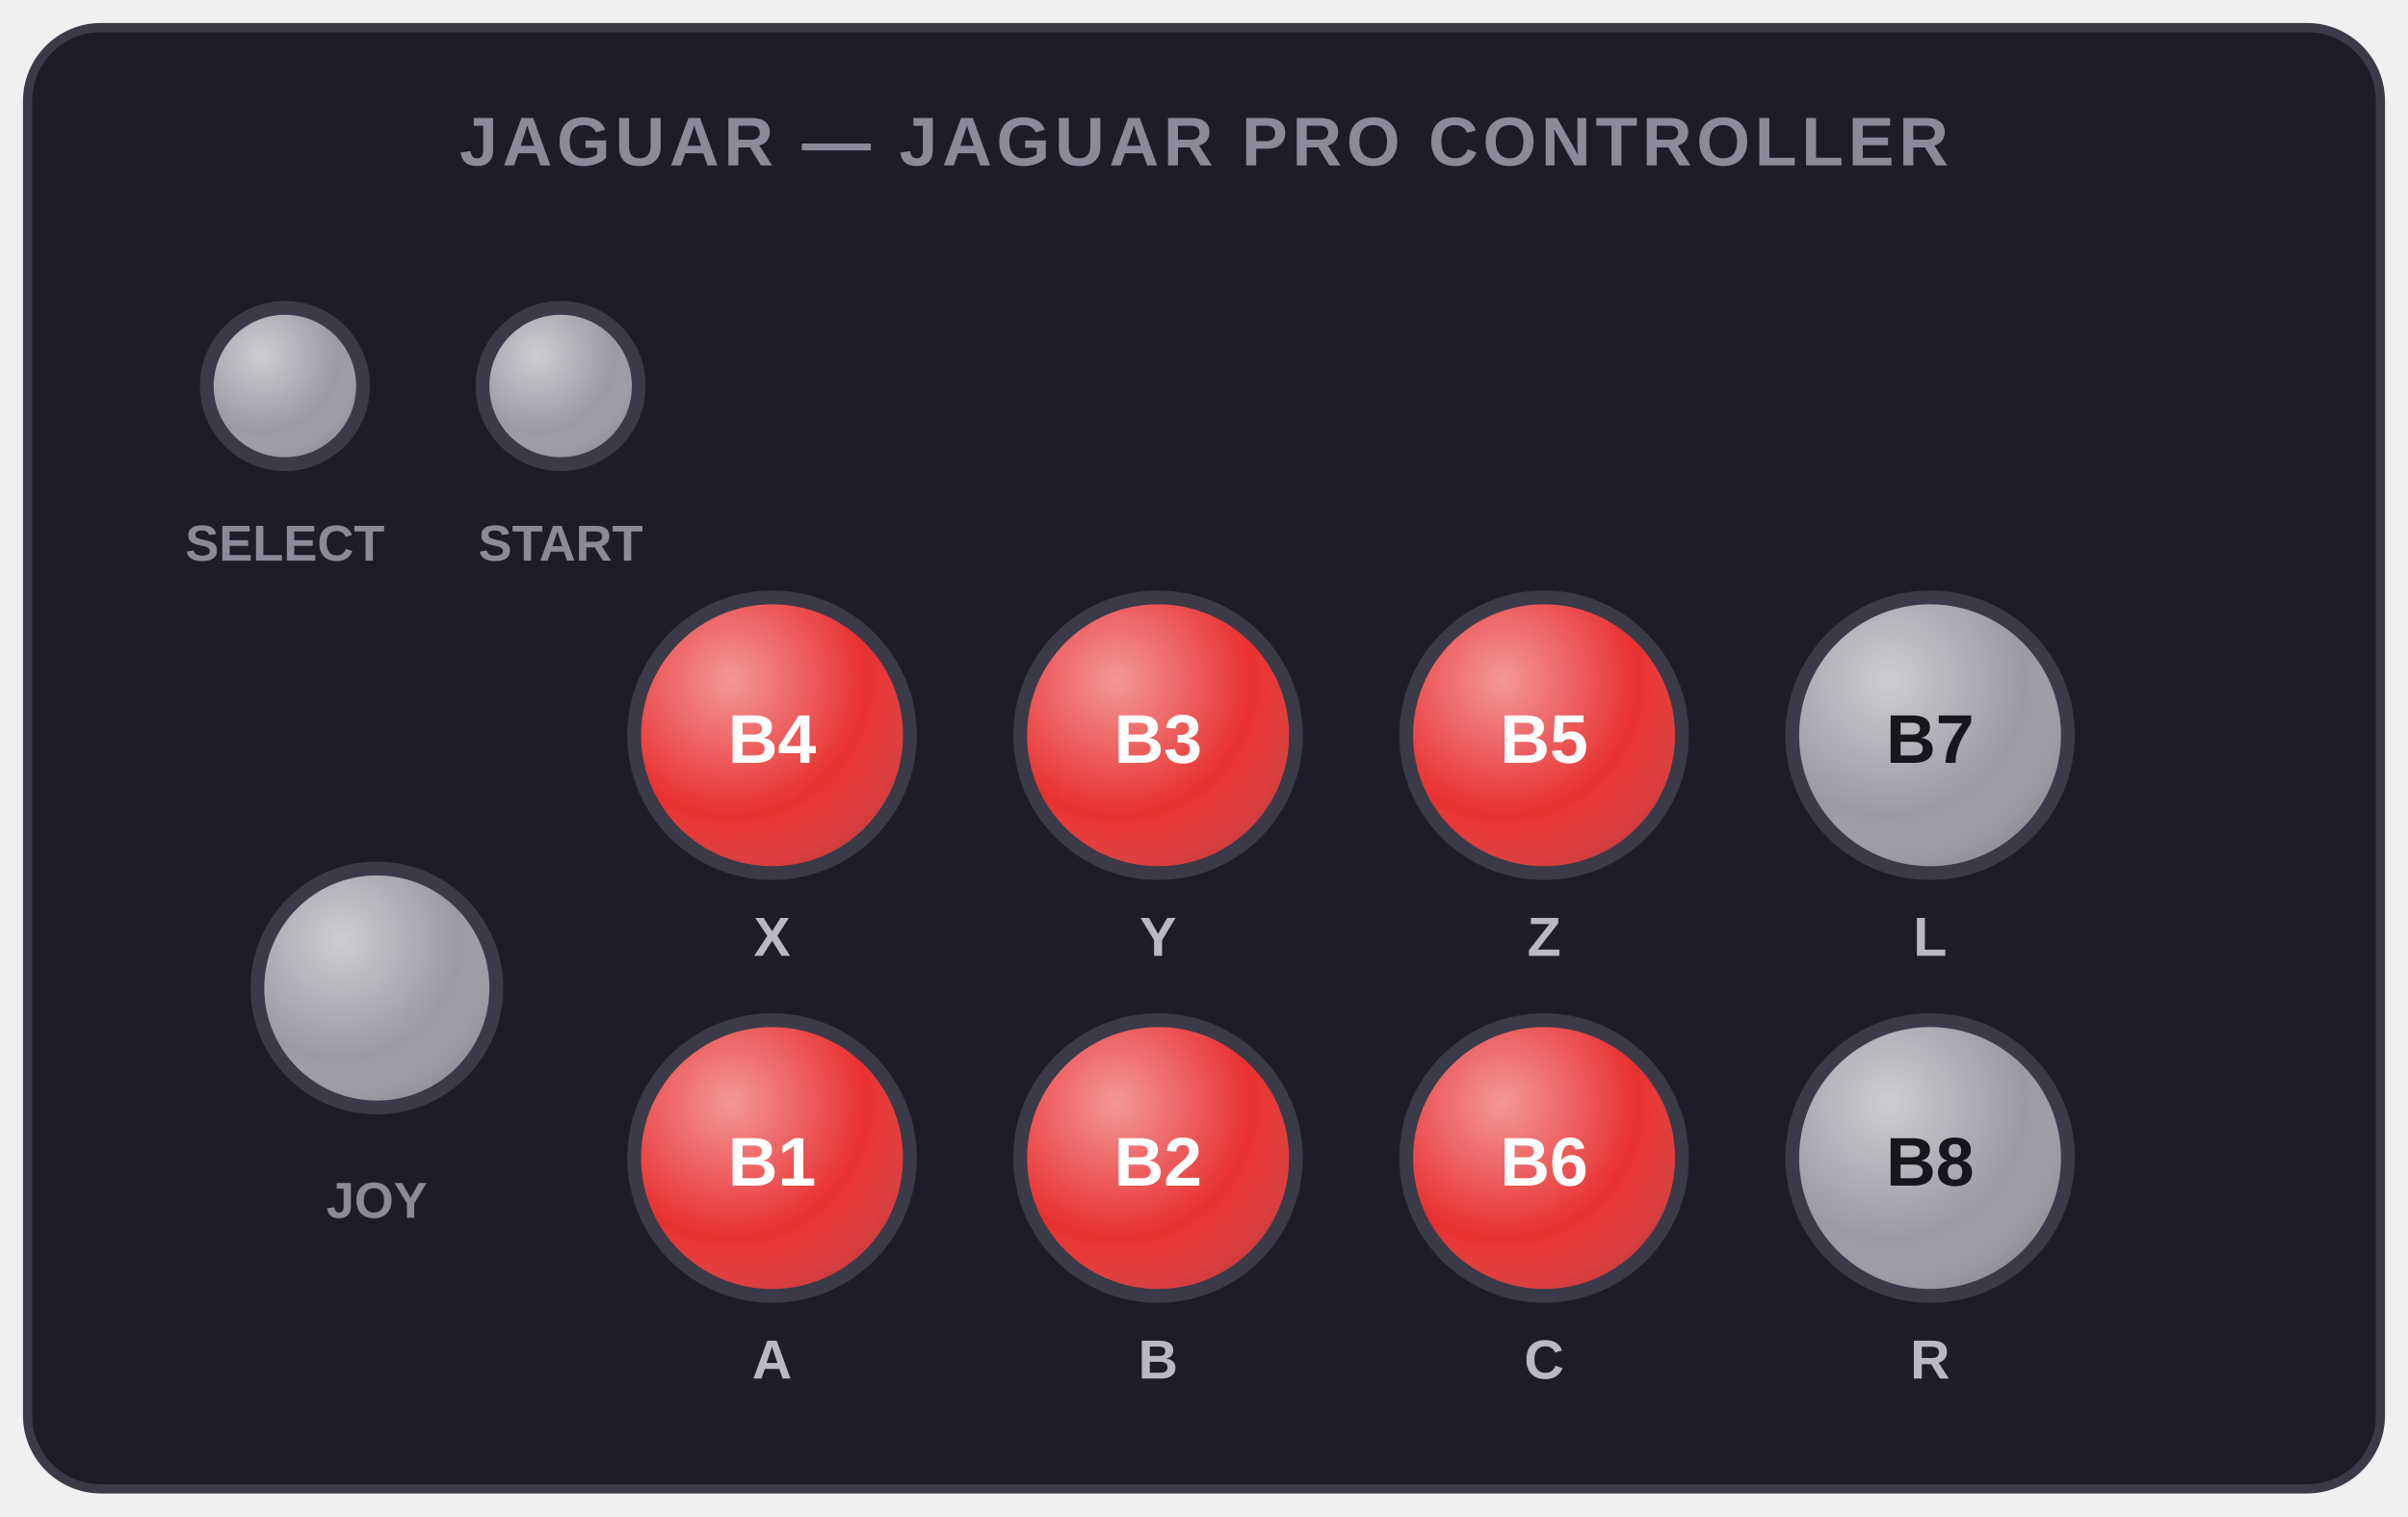
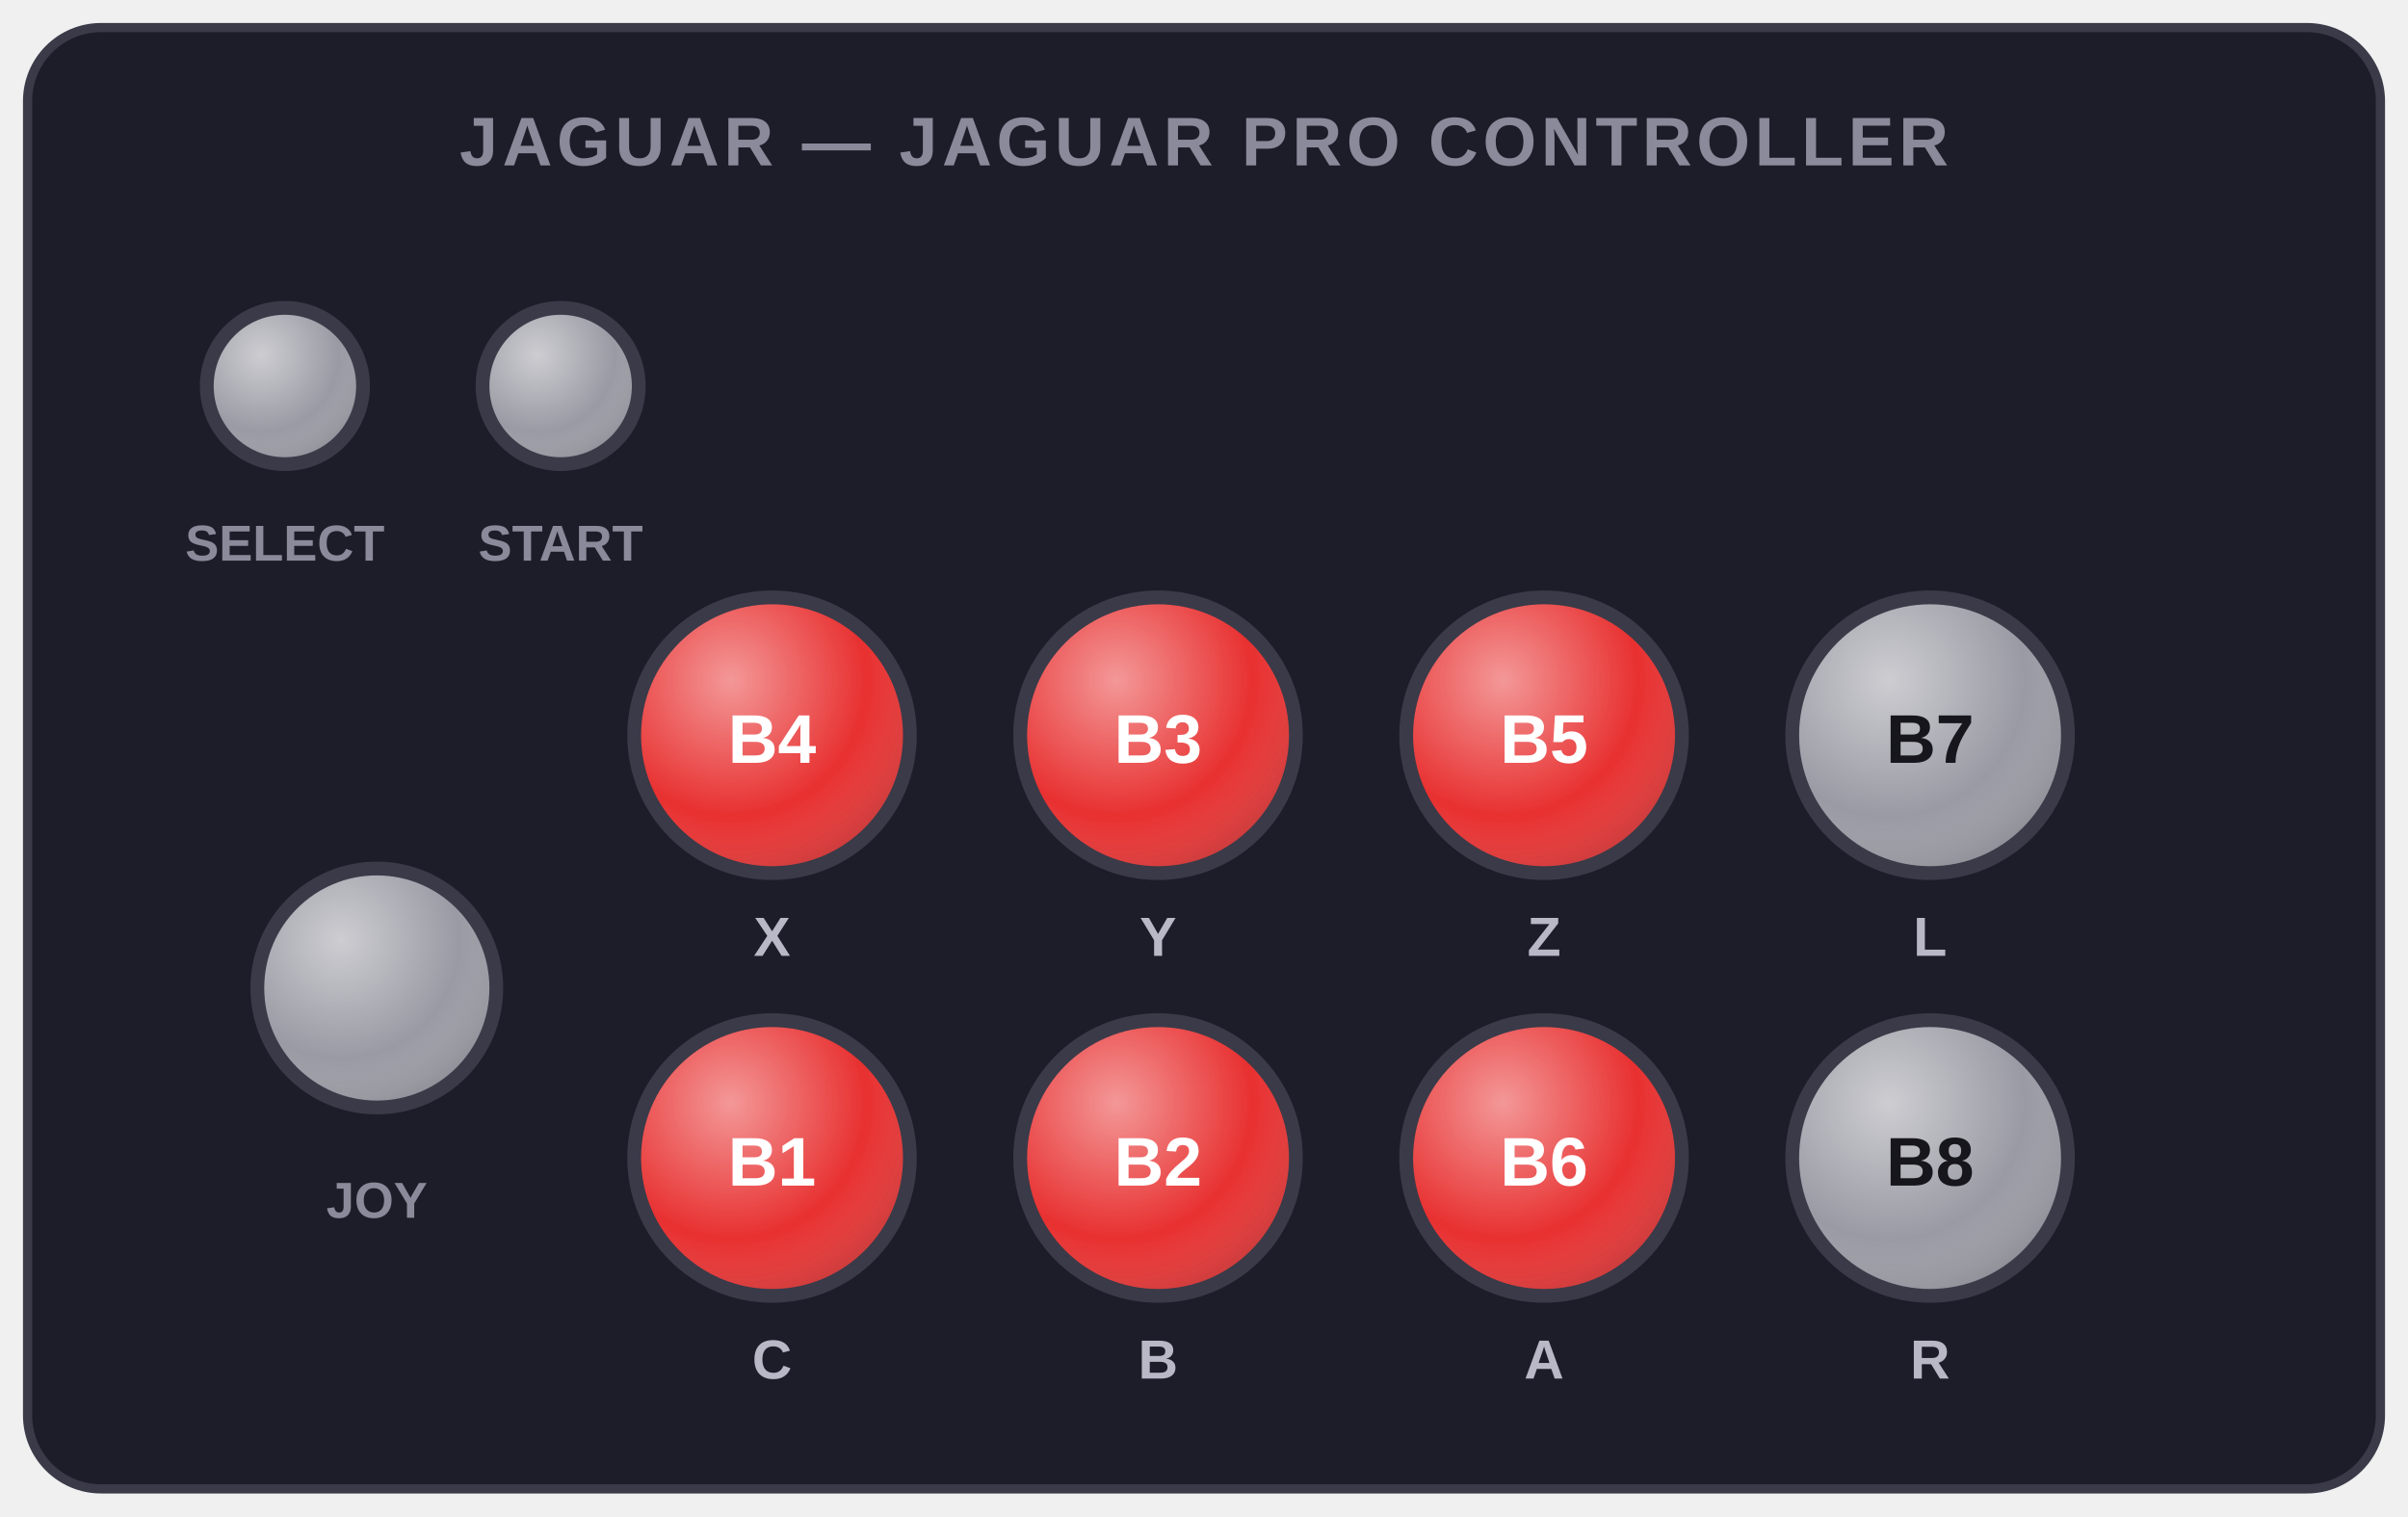
<svg xmlns="http://www.w3.org/2000/svg" viewBox="0 0 524 330" font-family="Segoe UI, Arial, sans-serif">
  <defs>
    <radialGradient id="dome" cx="0.35" cy="0.3" r="0.9">
      <stop offset="0" stop-color="#ffffff" stop-opacity="0.5" />
      <stop offset="0.55" stop-color="#ffffff" stop-opacity="0" />
      <stop offset="1" stop-color="#000000" stop-opacity="0.35" />
    </radialGradient>
  </defs>
  <rect x="6" y="6" width="512" height="318" rx="16" fill="#1d1d2a" stroke="#3a3a48" stroke-width="2" />
  <text x="262" y="36" text-anchor="middle" fill="#8a8a9a" font-size="15" font-weight="bold" letter-spacing="1">JAGUAR — JAGUAR PRO CONTROLLER</text>
  <circle cx="62" cy="84" r="17" fill="#9a9aa4" />
  <circle cx="62" cy="84" r="17" fill="url(#dome)" />
  <circle cx="62" cy="84" r="17" fill="none" stroke="#3a3a48" stroke-width="3" />
  <text x="62" y="122" text-anchor="middle" fill="#8a8a9a" font-size="11" font-weight="bold">SELECT</text>
  <circle cx="122" cy="84" r="17" fill="#9a9aa4" />
  <circle cx="122" cy="84" r="17" fill="url(#dome)" />
  <circle cx="122" cy="84" r="17" fill="none" stroke="#3a3a48" stroke-width="3" />
  <text x="122" y="122" text-anchor="middle" fill="#8a8a9a" font-size="11" font-weight="bold">START</text>
  <circle cx="82" cy="215" r="26" fill="#9a9aa4" />
  <circle cx="82" cy="215" r="26" fill="url(#dome)" />
  <circle cx="82" cy="215" r="26" fill="none" stroke="#3a3a48" stroke-width="3" />
  <text x="82" y="265" text-anchor="middle" fill="#8a8a9a" font-size="11" font-weight="bold">JOY</text>
  <circle cx="168" cy="160" r="30" fill="#e83030" />
  <circle cx="168" cy="160" r="30" fill="url(#dome)" />
  <circle cx="168" cy="160" r="30" fill="none" stroke="#3a3a48" stroke-width="3" />
  <text x="168" y="166" text-anchor="middle" fill="#ffffff" font-size="15" font-weight="bold">B4</text>
  <text x="168" y="208" text-anchor="middle" fill="#b8b8c6" font-size="12" font-weight="bold">X</text>
  <circle cx="252" cy="160" r="30" fill="#e83030" />
  <circle cx="252" cy="160" r="30" fill="url(#dome)" />
  <circle cx="252" cy="160" r="30" fill="none" stroke="#3a3a48" stroke-width="3" />
  <text x="252" y="166" text-anchor="middle" fill="#ffffff" font-size="15" font-weight="bold">B3</text>
  <text x="252" y="208" text-anchor="middle" fill="#b8b8c6" font-size="12" font-weight="bold">Y</text>
  <circle cx="336" cy="160" r="30" fill="#e83030" />
  <circle cx="336" cy="160" r="30" fill="url(#dome)" />
  <circle cx="336" cy="160" r="30" fill="none" stroke="#3a3a48" stroke-width="3" />
  <text x="336" y="166" text-anchor="middle" fill="#ffffff" font-size="15" font-weight="bold">B5</text>
  <text x="336" y="208" text-anchor="middle" fill="#b8b8c6" font-size="12" font-weight="bold">Z</text>
  <circle cx="420" cy="160" r="30" fill="#9a9aa4" />
  <circle cx="420" cy="160" r="30" fill="url(#dome)" />
  <circle cx="420" cy="160" r="30" fill="none" stroke="#3a3a48" stroke-width="3" />
  <text x="420" y="166" text-anchor="middle" fill="#16161c" font-size="15" font-weight="bold">B7</text>
  <text x="420" y="208" text-anchor="middle" fill="#b8b8c6" font-size="12" font-weight="bold">L</text>
  <circle cx="168" cy="252" r="30" fill="#e83030" />
  <circle cx="168" cy="252" r="30" fill="url(#dome)" />
  <circle cx="168" cy="252" r="30" fill="none" stroke="#3a3a48" stroke-width="3" />
  <text x="168" y="258" text-anchor="middle" fill="#ffffff" font-size="15" font-weight="bold">B1</text>
-   <text x="168" y="300" text-anchor="middle" fill="#b8b8c6" font-size="12" font-weight="bold">A</text>
+   <text x="168" y="300" text-anchor="middle" fill="#b8b8c6" font-size="12" font-weight="bold">C</text>
  <circle cx="252" cy="252" r="30" fill="#e83030" />
  <circle cx="252" cy="252" r="30" fill="url(#dome)" />
  <circle cx="252" cy="252" r="30" fill="none" stroke="#3a3a48" stroke-width="3" />
  <text x="252" y="258" text-anchor="middle" fill="#ffffff" font-size="15" font-weight="bold">B2</text>
  <text x="252" y="300" text-anchor="middle" fill="#b8b8c6" font-size="12" font-weight="bold">B</text>
  <circle cx="336" cy="252" r="30" fill="#e83030" />
  <circle cx="336" cy="252" r="30" fill="url(#dome)" />
  <circle cx="336" cy="252" r="30" fill="none" stroke="#3a3a48" stroke-width="3" />
  <text x="336" y="258" text-anchor="middle" fill="#ffffff" font-size="15" font-weight="bold">B6</text>
-   <text x="336" y="300" text-anchor="middle" fill="#b8b8c6" font-size="12" font-weight="bold">C</text>
+   <text x="336" y="300" text-anchor="middle" fill="#b8b8c6" font-size="12" font-weight="bold">A</text>
  <circle cx="420" cy="252" r="30" fill="#9a9aa4" />
  <circle cx="420" cy="252" r="30" fill="url(#dome)" />
  <circle cx="420" cy="252" r="30" fill="none" stroke="#3a3a48" stroke-width="3" />
  <text x="420" y="258" text-anchor="middle" fill="#16161c" font-size="15" font-weight="bold">B8</text>
  <text x="420" y="300" text-anchor="middle" fill="#b8b8c6" font-size="12" font-weight="bold">R</text>
</svg>
